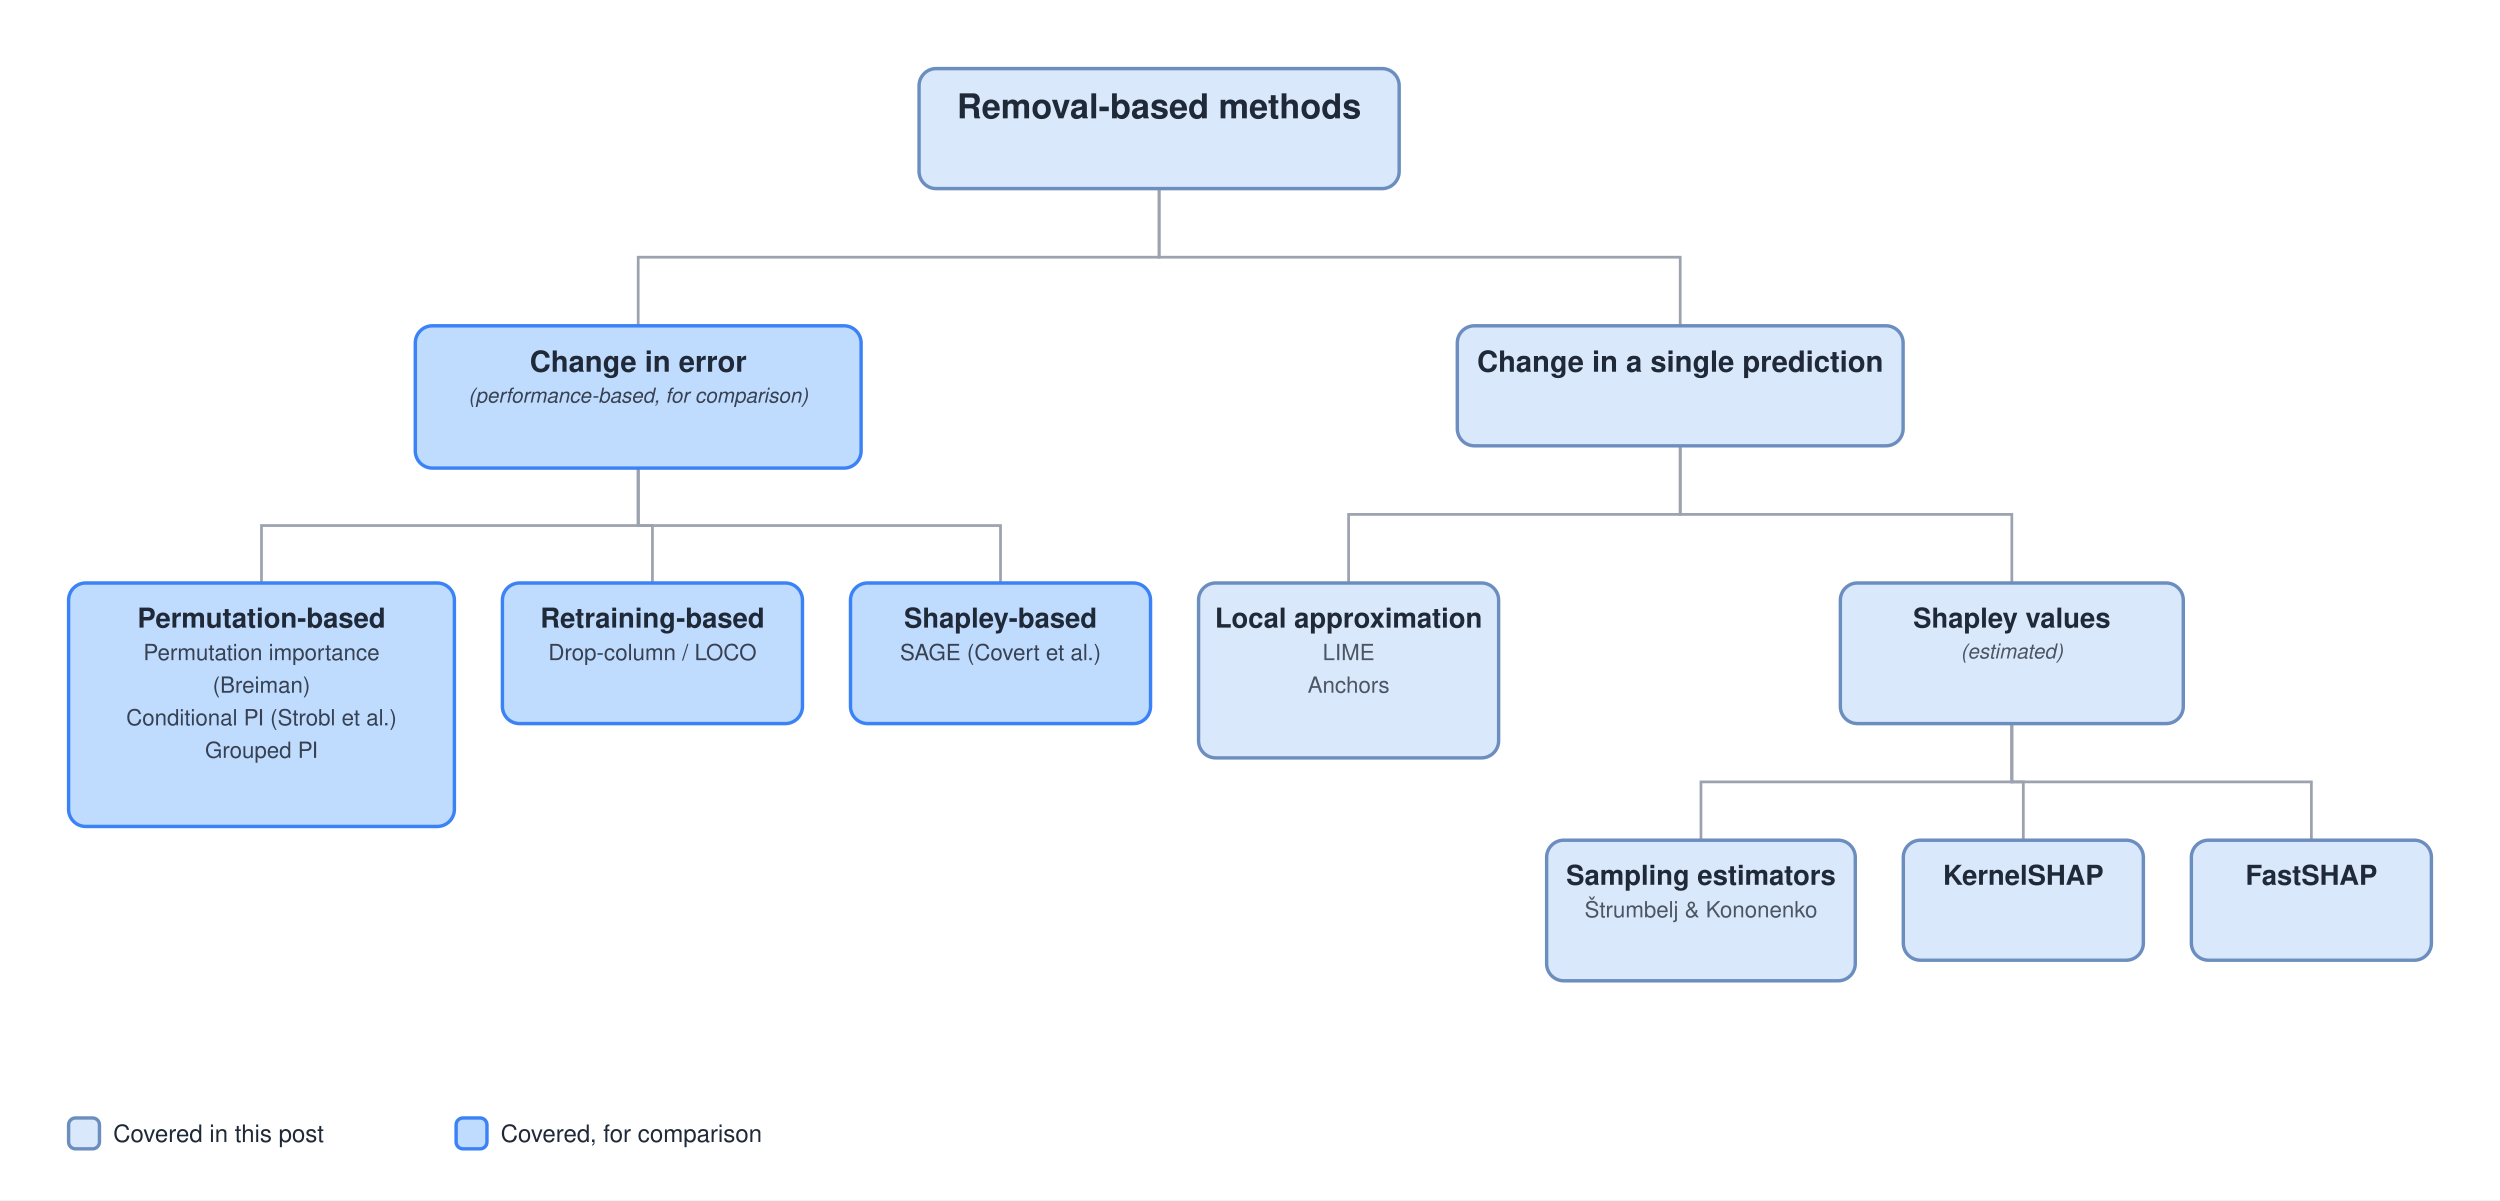
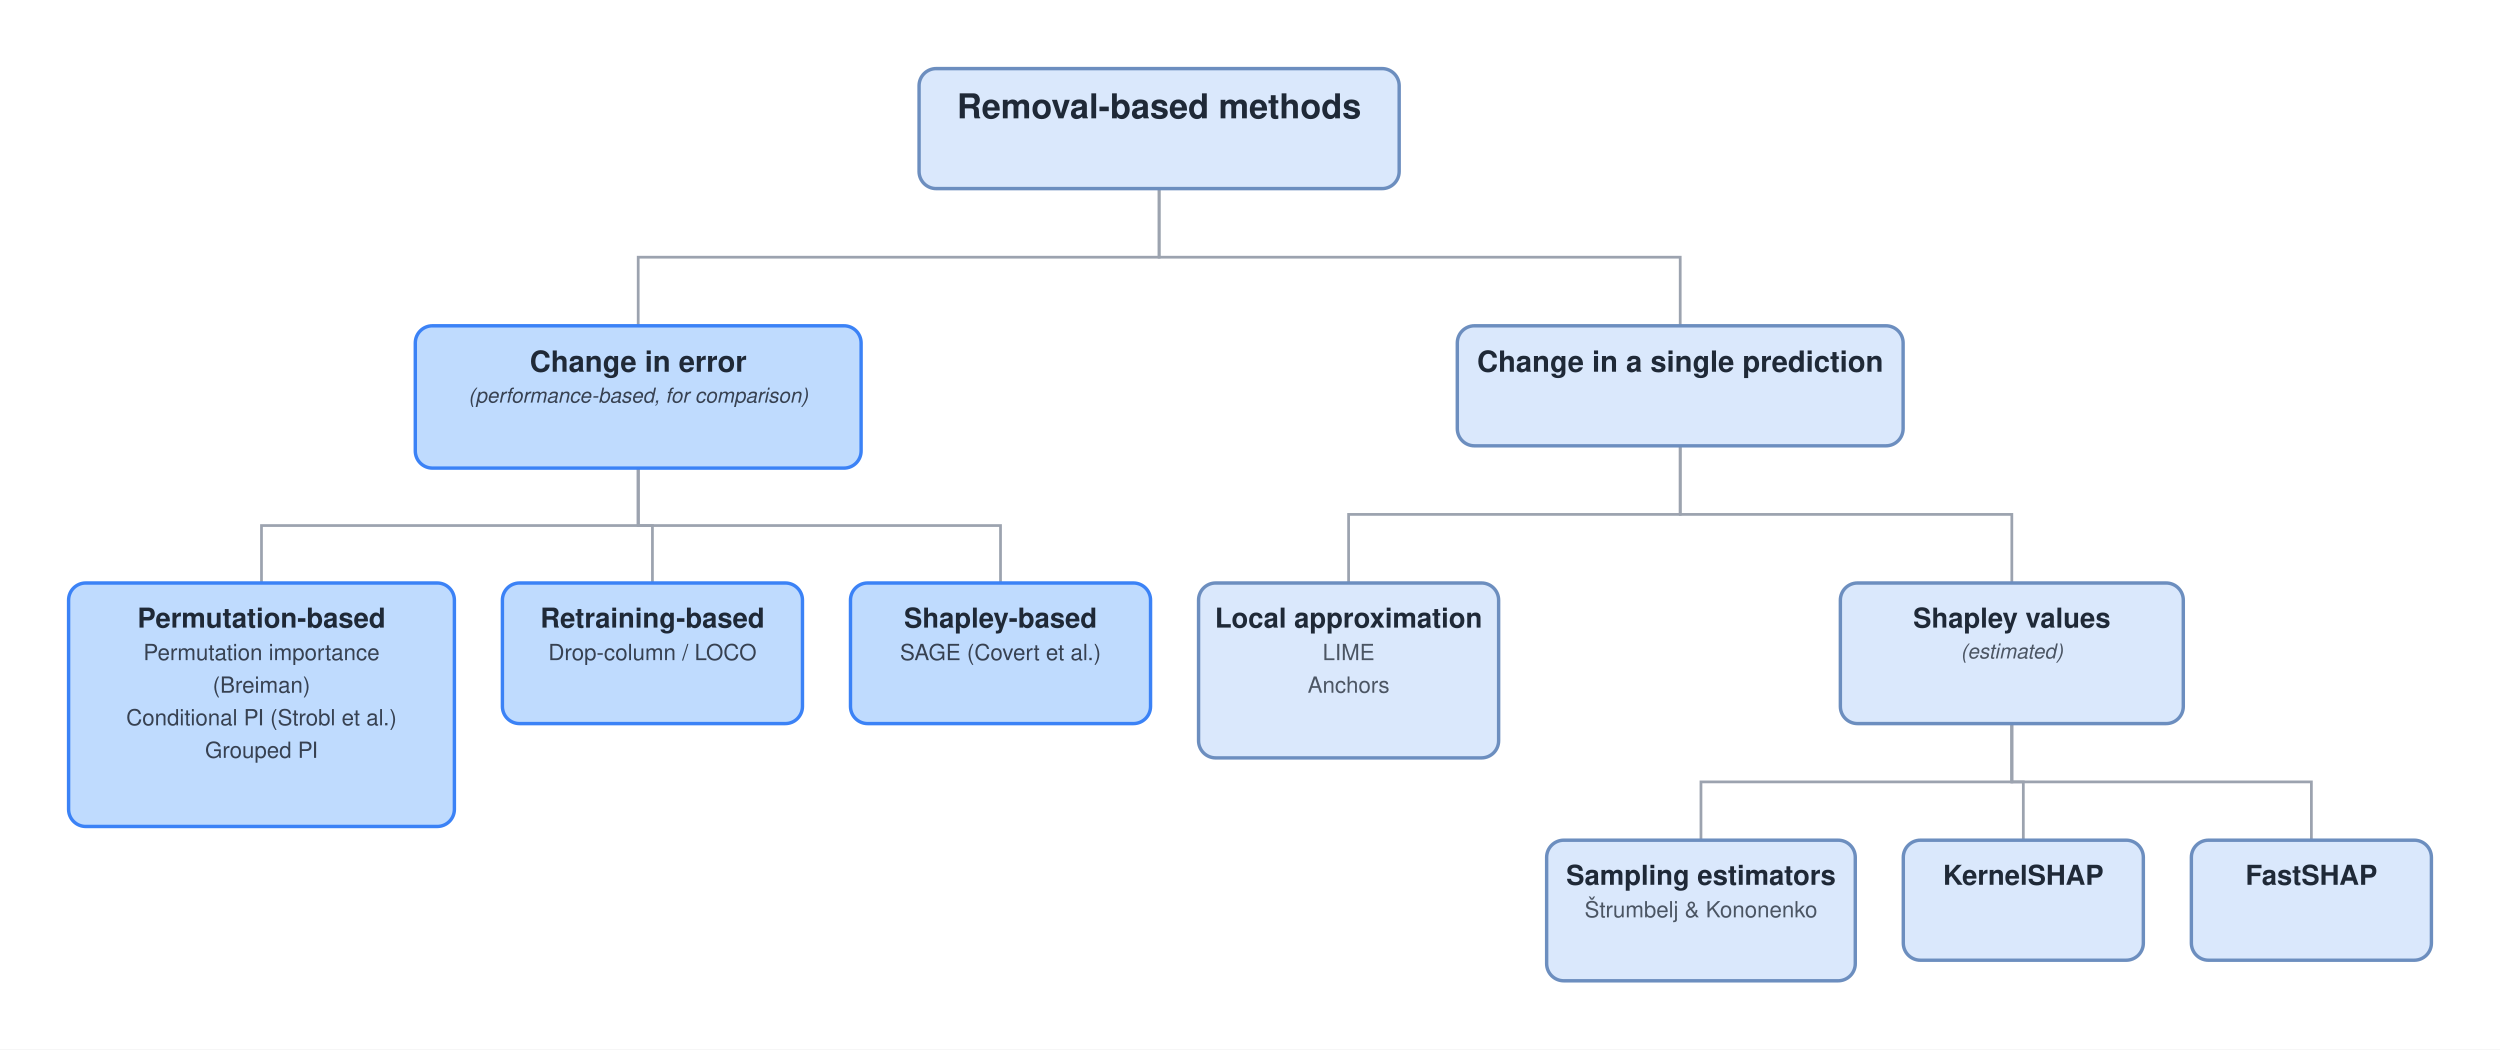
- <svg xmlns="http://www.w3.org/2000/svg" version="1.1" content="&lt;mxfile host=&quot;app.diagrams.net&quot;&gt;&lt;diagram id=&quot;fi-rem&quot; name=&quot;Feature importance - REM&quot;&gt;&lt;mxGraphModel dx=&quot;1458&quot; dy=&quot;700&quot; grid=&quot;1&quot; gridSize=&quot;10&quot; page=&quot;1&quot; pageWidth=&quot;1458&quot; pageHeight=&quot;700&quot;&gt;&lt;root&gt;&lt;mxCell id=&quot;0&quot;/&gt;&lt;mxCell id=&quot;1&quot; parent=&quot;0&quot;/&gt;&lt;mxCell id=&quot;REM&quot; value=&quot;&amp;lt;span style=&amp;quot;font-size:20px;color:#1F2937;font-weight:bold;&amp;quot;&amp;gt;Removal-based methods&amp;lt;/span&amp;gt;&quot; style=&quot;rounded=1;whiteSpace=wrap;html=1;fillColor=#DAE8FC;strokeColor=#6C8EBF;strokeWidth=2;&quot; vertex=&quot;1&quot; parent=&quot;1&quot;&gt;&lt;mxGeometry x=&quot;536&quot; y=&quot;40&quot; width=&quot;280&quot; height=&quot;70&quot; as=&quot;geometry&quot;/&gt;&lt;/mxCell&gt;&lt;mxCell id=&quot;REM_ERR&quot; value=&quot;&amp;lt;span style=&amp;quot;font-size:17px;color:#1F2937;font-weight:bold;&amp;quot;&amp;gt;Change in error&amp;lt;/span&amp;gt;&amp;lt;br&amp;gt;&amp;lt;span style=&amp;quot;font-size:12px;color:#374151;font-style:italic;&amp;quot;&amp;gt;(performance-based, for comparison)&amp;lt;/span&amp;gt;&quot; style=&quot;rounded=1;whiteSpace=wrap;html=1;fillColor=#BFDBFE;strokeColor=#3B82F6;strokeWidth=2;&quot; vertex=&quot;1&quot; parent=&quot;1&quot;&gt;&lt;mxGeometry x=&quot;242&quot; y=&quot;190&quot; width=&quot;260&quot; height=&quot;83&quot; as=&quot;geometry&quot;/&gt;&lt;/mxCell&gt;&lt;mxCell id=&quot;ERR_PERM&quot; value=&quot;&amp;lt;span style=&amp;quot;font-size:16px;color:#1F2937;font-weight:bold;&amp;quot;&amp;gt;Permutation-based&amp;lt;/span&amp;gt;&amp;lt;br&amp;gt;&amp;lt;span style=&amp;quot;font-size:13px;color:#374151;&amp;quot;&amp;gt;Permutation importance&amp;lt;/span&amp;gt;&amp;lt;br&amp;gt;&amp;lt;span style=&amp;quot;font-size:13px;color:#374151;&amp;quot;&amp;gt;(Breiman)&amp;lt;/span&amp;gt;&amp;lt;br&amp;gt;&amp;lt;span style=&amp;quot;font-size:13px;color:#374151;&amp;quot;&amp;gt;Conditional PI (Strobl et al.)&amp;lt;/span&amp;gt;&amp;lt;br&amp;gt;&amp;lt;span style=&amp;quot;font-size:13px;color:#374151;&amp;quot;&amp;gt;Grouped PI&amp;lt;/span&amp;gt;&quot; style=&quot;rounded=1;whiteSpace=wrap;html=1;fillColor=#BFDBFE;strokeColor=#3B82F6;strokeWidth=2;&quot; vertex=&quot;1&quot; parent=&quot;1&quot;&gt;&lt;mxGeometry x=&quot;40&quot; y=&quot;340&quot; width=&quot;225&quot; height=&quot;142&quot; as=&quot;geometry&quot;/&gt;&lt;/mxCell&gt;&lt;mxCell id=&quot;ERR_RETRAIN&quot; value=&quot;&amp;lt;span style=&amp;quot;font-size:16px;color:#1F2937;font-weight:bold;&amp;quot;&amp;gt;Retraining-based&amp;lt;/span&amp;gt;&amp;lt;br&amp;gt;&amp;lt;span style=&amp;quot;font-size:13px;color:#374151;&amp;quot;&amp;gt;Drop-column / LOCO&amp;lt;/span&amp;gt;&quot; style=&quot;rounded=1;whiteSpace=wrap;html=1;fillColor=#BFDBFE;strokeColor=#3B82F6;strokeWidth=2;&quot; vertex=&quot;1&quot; parent=&quot;1&quot;&gt;&lt;mxGeometry x=&quot;293&quot; y=&quot;340&quot; width=&quot;175&quot; height=&quot;82&quot; as=&quot;geometry&quot;/&gt;&lt;/mxCell&gt;&lt;mxCell id=&quot;ERR_SHAP&quot; value=&quot;&amp;lt;span style=&amp;quot;font-size:16px;color:#1F2937;font-weight:bold;&amp;quot;&amp;gt;Shapley-based&amp;lt;/span&amp;gt;&amp;lt;br&amp;gt;&amp;lt;span style=&amp;quot;font-size:13px;color:#374151;&amp;quot;&amp;gt;SAGE (Covert et al.)&amp;lt;/span&amp;gt;&quot; style=&quot;rounded=1;whiteSpace=wrap;html=1;fillColor=#BFDBFE;strokeColor=#3B82F6;strokeWidth=2;&quot; vertex=&quot;1&quot; parent=&quot;1&quot;&gt;&lt;mxGeometry x=&quot;496&quot; y=&quot;340&quot; width=&quot;175&quot; height=&quot;82&quot; as=&quot;geometry&quot;/&gt;&lt;/mxCell&gt;&lt;mxCell id=&quot;REM_PRED&quot; value=&quot;&amp;lt;span style=&amp;quot;font-size:17px;color:#1F2937;font-weight:bold;&amp;quot;&amp;gt;Change in a single prediction&amp;lt;/span&amp;gt;&quot; style=&quot;rounded=1;whiteSpace=wrap;html=1;fillColor=#DAE8FC;strokeColor=#6C8EBF;strokeWidth=2;&quot; vertex=&quot;1&quot; parent=&quot;1&quot;&gt;&lt;mxGeometry x=&quot;850&quot; y=&quot;190&quot; width=&quot;260&quot; height=&quot;70&quot; as=&quot;geometry&quot;/&gt;&lt;/mxCell&gt;&lt;mxCell id=&quot;PRED_LOCAL&quot; value=&quot;&amp;lt;span style=&amp;quot;font-size:16px;color:#1F2937;font-weight:bold;&amp;quot;&amp;gt;Local approximation&amp;lt;/span&amp;gt;&amp;lt;br&amp;gt;&amp;lt;span style=&amp;quot;font-size:13px;color:#4B5563;&amp;quot;&amp;gt;LIME&amp;lt;/span&amp;gt;&amp;lt;br&amp;gt;&amp;lt;span style=&amp;quot;font-size:13px;color:#4B5563;&amp;quot;&amp;gt;Anchors&amp;lt;/span&amp;gt;&quot; style=&quot;rounded=1;whiteSpace=wrap;html=1;fillColor=#DAE8FC;strokeColor=#6C8EBF;strokeWidth=2;&quot; vertex=&quot;1&quot; parent=&quot;1&quot;&gt;&lt;mxGeometry x=&quot;699&quot; y=&quot;340&quot; width=&quot;175&quot; height=&quot;102&quot; as=&quot;geometry&quot;/&gt;&lt;/mxCell&gt;&lt;mxCell id=&quot;PRED_SHAP&quot; value=&quot;&amp;lt;span style=&amp;quot;font-size:16px;color:#1F2937;font-weight:bold;&amp;quot;&amp;gt;Shapley values&amp;lt;/span&amp;gt;&amp;lt;br&amp;gt;&amp;lt;span style=&amp;quot;font-size:12px;color:#4B5563;font-style:italic;&amp;quot;&amp;gt;(estimated)&amp;lt;/span&amp;gt;&quot; style=&quot;rounded=1;whiteSpace=wrap;html=1;fillColor=#DAE8FC;strokeColor=#6C8EBF;strokeWidth=2;&quot; vertex=&quot;1&quot; parent=&quot;1&quot;&gt;&lt;mxGeometry x=&quot;1073&quot; y=&quot;340&quot; width=&quot;200&quot; height=&quot;82&quot; as=&quot;geometry&quot;/&gt;&lt;/mxCell&gt;&lt;mxCell id=&quot;SV_SAMP&quot; value=&quot;&amp;lt;span style=&amp;quot;font-size:16px;color:#1F2937;font-weight:bold;&amp;quot;&amp;gt;Sampling estimators&amp;lt;/span&amp;gt;&amp;lt;br&amp;gt;&amp;lt;span style=&amp;quot;font-size:13px;color:#4B5563;&amp;quot;&amp;gt;Štrumbelj &amp;amp;amp; Kononenko&amp;lt;/span&amp;gt;&quot; style=&quot;rounded=1;whiteSpace=wrap;html=1;fillColor=#DAE8FC;strokeColor=#6C8EBF;strokeWidth=2;&quot; vertex=&quot;1&quot; parent=&quot;1&quot;&gt;&lt;mxGeometry x=&quot;902&quot; y=&quot;490&quot; width=&quot;180&quot; height=&quot;82&quot; as=&quot;geometry&quot;/&gt;&lt;/mxCell&gt;&lt;mxCell id=&quot;SV_KERNEL&quot; value=&quot;&amp;lt;span style=&amp;quot;font-size:16px;color:#1F2937;font-weight:bold;&amp;quot;&amp;gt;KernelSHAP&amp;lt;/span&amp;gt;&quot; style=&quot;rounded=1;whiteSpace=wrap;html=1;fillColor=#DAE8FC;strokeColor=#6C8EBF;strokeWidth=2;&quot; vertex=&quot;1&quot; parent=&quot;1&quot;&gt;&lt;mxGeometry x=&quot;1110&quot; y=&quot;490&quot; width=&quot;140&quot; height=&quot;70&quot; as=&quot;geometry&quot;/&gt;&lt;/mxCell&gt;&lt;mxCell id=&quot;SV_FAST&quot; value=&quot;&amp;lt;span style=&amp;quot;font-size:16px;color:#1F2937;font-weight:bold;&amp;quot;&amp;gt;FastSHAP&amp;lt;/span&amp;gt;&quot; style=&quot;rounded=1;whiteSpace=wrap;html=1;fillColor=#DAE8FC;strokeColor=#6C8EBF;strokeWidth=2;&quot; vertex=&quot;1&quot; parent=&quot;1&quot;&gt;&lt;mxGeometry x=&quot;1278&quot; y=&quot;490&quot; width=&quot;140&quot; height=&quot;70&quot; as=&quot;geometry&quot;/&gt;&lt;/mxCell&gt;&lt;mxCell id=&quot;e0&quot; style=&quot;edgeStyle=orthogonalEdgeStyle;rounded=0;html=1;strokeColor=#9CA3AF;&quot; edge=&quot;1&quot; parent=&quot;1&quot; source=&quot;REM&quot; target=&quot;REM_ERR&quot;&gt;&lt;mxGeometry relative=&quot;1&quot; as=&quot;geometry&quot;/&gt;&lt;/mxCell&gt;&lt;mxCell id=&quot;e1&quot; style=&quot;edgeStyle=orthogonalEdgeStyle;rounded=0;html=1;strokeColor=#9CA3AF;&quot; edge=&quot;1&quot; parent=&quot;1&quot; source=&quot;REM&quot; target=&quot;REM_PRED&quot;&gt;&lt;mxGeometry relative=&quot;1&quot; as=&quot;geometry&quot;/&gt;&lt;/mxCell&gt;&lt;mxCell id=&quot;e2&quot; style=&quot;edgeStyle=orthogonalEdgeStyle;rounded=0;html=1;strokeColor=#9CA3AF;&quot; edge=&quot;1&quot; parent=&quot;1&quot; source=&quot;REM_ERR&quot; target=&quot;ERR_PERM&quot;&gt;&lt;mxGeometry relative=&quot;1&quot; as=&quot;geometry&quot;/&gt;&lt;/mxCell&gt;&lt;mxCell id=&quot;e3&quot; style=&quot;edgeStyle=orthogonalEdgeStyle;rounded=0;html=1;strokeColor=#9CA3AF;&quot; edge=&quot;1&quot; parent=&quot;1&quot; source=&quot;REM_ERR&quot; target=&quot;ERR_RETRAIN&quot;&gt;&lt;mxGeometry relative=&quot;1&quot; as=&quot;geometry&quot;/&gt;&lt;/mxCell&gt;&lt;mxCell id=&quot;e4&quot; style=&quot;edgeStyle=orthogonalEdgeStyle;rounded=0;html=1;strokeColor=#9CA3AF;&quot; edge=&quot;1&quot; parent=&quot;1&quot; source=&quot;REM_ERR&quot; target=&quot;ERR_SHAP&quot;&gt;&lt;mxGeometry relative=&quot;1&quot; as=&quot;geometry&quot;/&gt;&lt;/mxCell&gt;&lt;mxCell id=&quot;e5&quot; style=&quot;edgeStyle=orthogonalEdgeStyle;rounded=0;html=1;strokeColor=#9CA3AF;&quot; edge=&quot;1&quot; parent=&quot;1&quot; source=&quot;REM_PRED&quot; target=&quot;PRED_LOCAL&quot;&gt;&lt;mxGeometry relative=&quot;1&quot; as=&quot;geometry&quot;/&gt;&lt;/mxCell&gt;&lt;mxCell id=&quot;e6&quot; style=&quot;edgeStyle=orthogonalEdgeStyle;rounded=0;html=1;strokeColor=#9CA3AF;&quot; edge=&quot;1&quot; parent=&quot;1&quot; source=&quot;REM_PRED&quot; target=&quot;PRED_SHAP&quot;&gt;&lt;mxGeometry relative=&quot;1&quot; as=&quot;geometry&quot;/&gt;&lt;/mxCell&gt;&lt;mxCell id=&quot;e7&quot; style=&quot;edgeStyle=orthogonalEdgeStyle;rounded=0;html=1;strokeColor=#9CA3AF;&quot; edge=&quot;1&quot; parent=&quot;1&quot; source=&quot;PRED_SHAP&quot; target=&quot;SV_SAMP&quot;&gt;&lt;mxGeometry relative=&quot;1&quot; as=&quot;geometry&quot;/&gt;&lt;/mxCell&gt;&lt;mxCell id=&quot;e8&quot; style=&quot;edgeStyle=orthogonalEdgeStyle;rounded=0;html=1;strokeColor=#9CA3AF;&quot; edge=&quot;1&quot; parent=&quot;1&quot; source=&quot;PRED_SHAP&quot; target=&quot;SV_KERNEL&quot;&gt;&lt;mxGeometry relative=&quot;1&quot; as=&quot;geometry&quot;/&gt;&lt;/mxCell&gt;&lt;mxCell id=&quot;e9&quot; style=&quot;edgeStyle=orthogonalEdgeStyle;rounded=0;html=1;strokeColor=#9CA3AF;&quot; edge=&quot;1&quot; parent=&quot;1&quot; source=&quot;PRED_SHAP&quot; target=&quot;SV_FAST&quot;&gt;&lt;mxGeometry relative=&quot;1&quot; as=&quot;geometry&quot;/&gt;&lt;/mxCell&gt;&lt;/root&gt;&lt;/mxGraphModel&gt;&lt;/diagram&gt;&lt;/mxfile&gt;" width="1458" height="700" viewBox="0 0 1458 700">
-   <rect width="1458" height="700" fill="white" />
+ <svg xmlns="http://www.w3.org/2000/svg" version="1.1" content="&lt;mxfile host=&quot;app.diagrams.net&quot;&gt;&lt;diagram id=&quot;fi-rem&quot; name=&quot;Feature importance - REM&quot;&gt;&lt;mxGraphModel dx=&quot;1458&quot; dy=&quot;612&quot; grid=&quot;1&quot; gridSize=&quot;10&quot; page=&quot;1&quot; pageWidth=&quot;1458&quot; pageHeight=&quot;612&quot;&gt;&lt;root&gt;&lt;mxCell id=&quot;0&quot;/&gt;&lt;mxCell id=&quot;1&quot; parent=&quot;0&quot;/&gt;&lt;mxCell id=&quot;REM&quot; value=&quot;&amp;lt;span style=&amp;quot;font-size:20px;color:#1F2937;font-weight:bold;&amp;quot;&amp;gt;Removal-based methods&amp;lt;/span&amp;gt;&quot; style=&quot;rounded=1;whiteSpace=wrap;html=1;fillColor=#DAE8FC;strokeColor=#6C8EBF;strokeWidth=2;&quot; vertex=&quot;1&quot; parent=&quot;1&quot;&gt;&lt;mxGeometry x=&quot;536&quot; y=&quot;40&quot; width=&quot;280&quot; height=&quot;70&quot; as=&quot;geometry&quot;/&gt;&lt;/mxCell&gt;&lt;mxCell id=&quot;REM_ERR&quot; value=&quot;&amp;lt;span style=&amp;quot;font-size:17px;color:#1F2937;font-weight:bold;&amp;quot;&amp;gt;Change in error&amp;lt;/span&amp;gt;&amp;lt;br&amp;gt;&amp;lt;span style=&amp;quot;font-size:12px;color:#374151;font-style:italic;&amp;quot;&amp;gt;(performance-based, for comparison)&amp;lt;/span&amp;gt;&quot; style=&quot;rounded=1;whiteSpace=wrap;html=1;fillColor=#BFDBFE;strokeColor=#3B82F6;strokeWidth=2;&quot; vertex=&quot;1&quot; parent=&quot;1&quot;&gt;&lt;mxGeometry x=&quot;242&quot; y=&quot;190&quot; width=&quot;260&quot; height=&quot;83&quot; as=&quot;geometry&quot;/&gt;&lt;/mxCell&gt;&lt;mxCell id=&quot;ERR_PERM&quot; value=&quot;&amp;lt;span style=&amp;quot;font-size:16px;color:#1F2937;font-weight:bold;&amp;quot;&amp;gt;Permutation-based&amp;lt;/span&amp;gt;&amp;lt;br&amp;gt;&amp;lt;span style=&amp;quot;font-size:13px;color:#374151;&amp;quot;&amp;gt;Permutation importance&amp;lt;/span&amp;gt;&amp;lt;br&amp;gt;&amp;lt;span style=&amp;quot;font-size:13px;color:#374151;&amp;quot;&amp;gt;(Breiman)&amp;lt;/span&amp;gt;&amp;lt;br&amp;gt;&amp;lt;span style=&amp;quot;font-size:13px;color:#374151;&amp;quot;&amp;gt;Conditional PI (Strobl et al.)&amp;lt;/span&amp;gt;&amp;lt;br&amp;gt;&amp;lt;span style=&amp;quot;font-size:13px;color:#374151;&amp;quot;&amp;gt;Grouped PI&amp;lt;/span&amp;gt;&quot; style=&quot;rounded=1;whiteSpace=wrap;html=1;fillColor=#BFDBFE;strokeColor=#3B82F6;strokeWidth=2;&quot; vertex=&quot;1&quot; parent=&quot;1&quot;&gt;&lt;mxGeometry x=&quot;40&quot; y=&quot;340&quot; width=&quot;225&quot; height=&quot;142&quot; as=&quot;geometry&quot;/&gt;&lt;/mxCell&gt;&lt;mxCell id=&quot;ERR_RETRAIN&quot; value=&quot;&amp;lt;span style=&amp;quot;font-size:16px;color:#1F2937;font-weight:bold;&amp;quot;&amp;gt;Retraining-based&amp;lt;/span&amp;gt;&amp;lt;br&amp;gt;&amp;lt;span style=&amp;quot;font-size:13px;color:#374151;&amp;quot;&amp;gt;Drop-column / LOCO&amp;lt;/span&amp;gt;&quot; style=&quot;rounded=1;whiteSpace=wrap;html=1;fillColor=#BFDBFE;strokeColor=#3B82F6;strokeWidth=2;&quot; vertex=&quot;1&quot; parent=&quot;1&quot;&gt;&lt;mxGeometry x=&quot;293&quot; y=&quot;340&quot; width=&quot;175&quot; height=&quot;82&quot; as=&quot;geometry&quot;/&gt;&lt;/mxCell&gt;&lt;mxCell id=&quot;ERR_SHAP&quot; value=&quot;&amp;lt;span style=&amp;quot;font-size:16px;color:#1F2937;font-weight:bold;&amp;quot;&amp;gt;Shapley-based&amp;lt;/span&amp;gt;&amp;lt;br&amp;gt;&amp;lt;span style=&amp;quot;font-size:13px;color:#374151;&amp;quot;&amp;gt;SAGE (Covert et al.)&amp;lt;/span&amp;gt;&quot; style=&quot;rounded=1;whiteSpace=wrap;html=1;fillColor=#BFDBFE;strokeColor=#3B82F6;strokeWidth=2;&quot; vertex=&quot;1&quot; parent=&quot;1&quot;&gt;&lt;mxGeometry x=&quot;496&quot; y=&quot;340&quot; width=&quot;175&quot; height=&quot;82&quot; as=&quot;geometry&quot;/&gt;&lt;/mxCell&gt;&lt;mxCell id=&quot;REM_PRED&quot; value=&quot;&amp;lt;span style=&amp;quot;font-size:17px;color:#1F2937;font-weight:bold;&amp;quot;&amp;gt;Change in a single prediction&amp;lt;/span&amp;gt;&quot; style=&quot;rounded=1;whiteSpace=wrap;html=1;fillColor=#DAE8FC;strokeColor=#6C8EBF;strokeWidth=2;&quot; vertex=&quot;1&quot; parent=&quot;1&quot;&gt;&lt;mxGeometry x=&quot;850&quot; y=&quot;190&quot; width=&quot;260&quot; height=&quot;70&quot; as=&quot;geometry&quot;/&gt;&lt;/mxCell&gt;&lt;mxCell id=&quot;PRED_LOCAL&quot; value=&quot;&amp;lt;span style=&amp;quot;font-size:16px;color:#1F2937;font-weight:bold;&amp;quot;&amp;gt;Local approximation&amp;lt;/span&amp;gt;&amp;lt;br&amp;gt;&amp;lt;span style=&amp;quot;font-size:13px;color:#4B5563;&amp;quot;&amp;gt;LIME&amp;lt;/span&amp;gt;&amp;lt;br&amp;gt;&amp;lt;span style=&amp;quot;font-size:13px;color:#4B5563;&amp;quot;&amp;gt;Anchors&amp;lt;/span&amp;gt;&quot; style=&quot;rounded=1;whiteSpace=wrap;html=1;fillColor=#DAE8FC;strokeColor=#6C8EBF;strokeWidth=2;&quot; vertex=&quot;1&quot; parent=&quot;1&quot;&gt;&lt;mxGeometry x=&quot;699&quot; y=&quot;340&quot; width=&quot;175&quot; height=&quot;102&quot; as=&quot;geometry&quot;/&gt;&lt;/mxCell&gt;&lt;mxCell id=&quot;PRED_SHAP&quot; value=&quot;&amp;lt;span style=&amp;quot;font-size:16px;color:#1F2937;font-weight:bold;&amp;quot;&amp;gt;Shapley values&amp;lt;/span&amp;gt;&amp;lt;br&amp;gt;&amp;lt;span style=&amp;quot;font-size:12px;color:#4B5563;font-style:italic;&amp;quot;&amp;gt;(estimated)&amp;lt;/span&amp;gt;&quot; style=&quot;rounded=1;whiteSpace=wrap;html=1;fillColor=#DAE8FC;strokeColor=#6C8EBF;strokeWidth=2;&quot; vertex=&quot;1&quot; parent=&quot;1&quot;&gt;&lt;mxGeometry x=&quot;1073&quot; y=&quot;340&quot; width=&quot;200&quot; height=&quot;82&quot; as=&quot;geometry&quot;/&gt;&lt;/mxCell&gt;&lt;mxCell id=&quot;SV_SAMP&quot; value=&quot;&amp;lt;span style=&amp;quot;font-size:16px;color:#1F2937;font-weight:bold;&amp;quot;&amp;gt;Sampling estimators&amp;lt;/span&amp;gt;&amp;lt;br&amp;gt;&amp;lt;span style=&amp;quot;font-size:13px;color:#4B5563;&amp;quot;&amp;gt;Štrumbelj &amp;amp;amp; Kononenko&amp;lt;/span&amp;gt;&quot; style=&quot;rounded=1;whiteSpace=wrap;html=1;fillColor=#DAE8FC;strokeColor=#6C8EBF;strokeWidth=2;&quot; vertex=&quot;1&quot; parent=&quot;1&quot;&gt;&lt;mxGeometry x=&quot;902&quot; y=&quot;490&quot; width=&quot;180&quot; height=&quot;82&quot; as=&quot;geometry&quot;/&gt;&lt;/mxCell&gt;&lt;mxCell id=&quot;SV_KERNEL&quot; value=&quot;&amp;lt;span style=&amp;quot;font-size:16px;color:#1F2937;font-weight:bold;&amp;quot;&amp;gt;KernelSHAP&amp;lt;/span&amp;gt;&quot; style=&quot;rounded=1;whiteSpace=wrap;html=1;fillColor=#DAE8FC;strokeColor=#6C8EBF;strokeWidth=2;&quot; vertex=&quot;1&quot; parent=&quot;1&quot;&gt;&lt;mxGeometry x=&quot;1110&quot; y=&quot;490&quot; width=&quot;140&quot; height=&quot;70&quot; as=&quot;geometry&quot;/&gt;&lt;/mxCell&gt;&lt;mxCell id=&quot;SV_FAST&quot; value=&quot;&amp;lt;span style=&amp;quot;font-size:16px;color:#1F2937;font-weight:bold;&amp;quot;&amp;gt;FastSHAP&amp;lt;/span&amp;gt;&quot; style=&quot;rounded=1;whiteSpace=wrap;html=1;fillColor=#DAE8FC;strokeColor=#6C8EBF;strokeWidth=2;&quot; vertex=&quot;1&quot; parent=&quot;1&quot;&gt;&lt;mxGeometry x=&quot;1278&quot; y=&quot;490&quot; width=&quot;140&quot; height=&quot;70&quot; as=&quot;geometry&quot;/&gt;&lt;/mxCell&gt;&lt;mxCell id=&quot;e0&quot; style=&quot;edgeStyle=orthogonalEdgeStyle;rounded=0;html=1;strokeColor=#9CA3AF;&quot; edge=&quot;1&quot; parent=&quot;1&quot; source=&quot;REM&quot; target=&quot;REM_ERR&quot;&gt;&lt;mxGeometry relative=&quot;1&quot; as=&quot;geometry&quot;/&gt;&lt;/mxCell&gt;&lt;mxCell id=&quot;e1&quot; style=&quot;edgeStyle=orthogonalEdgeStyle;rounded=0;html=1;strokeColor=#9CA3AF;&quot; edge=&quot;1&quot; parent=&quot;1&quot; source=&quot;REM&quot; target=&quot;REM_PRED&quot;&gt;&lt;mxGeometry relative=&quot;1&quot; as=&quot;geometry&quot;/&gt;&lt;/mxCell&gt;&lt;mxCell id=&quot;e2&quot; style=&quot;edgeStyle=orthogonalEdgeStyle;rounded=0;html=1;strokeColor=#9CA3AF;&quot; edge=&quot;1&quot; parent=&quot;1&quot; source=&quot;REM_ERR&quot; target=&quot;ERR_PERM&quot;&gt;&lt;mxGeometry relative=&quot;1&quot; as=&quot;geometry&quot;/&gt;&lt;/mxCell&gt;&lt;mxCell id=&quot;e3&quot; style=&quot;edgeStyle=orthogonalEdgeStyle;rounded=0;html=1;strokeColor=#9CA3AF;&quot; edge=&quot;1&quot; parent=&quot;1&quot; source=&quot;REM_ERR&quot; target=&quot;ERR_RETRAIN&quot;&gt;&lt;mxGeometry relative=&quot;1&quot; as=&quot;geometry&quot;/&gt;&lt;/mxCell&gt;&lt;mxCell id=&quot;e4&quot; style=&quot;edgeStyle=orthogonalEdgeStyle;rounded=0;html=1;strokeColor=#9CA3AF;&quot; edge=&quot;1&quot; parent=&quot;1&quot; source=&quot;REM_ERR&quot; target=&quot;ERR_SHAP&quot;&gt;&lt;mxGeometry relative=&quot;1&quot; as=&quot;geometry&quot;/&gt;&lt;/mxCell&gt;&lt;mxCell id=&quot;e5&quot; style=&quot;edgeStyle=orthogonalEdgeStyle;rounded=0;html=1;strokeColor=#9CA3AF;&quot; edge=&quot;1&quot; parent=&quot;1&quot; source=&quot;REM_PRED&quot; target=&quot;PRED_LOCAL&quot;&gt;&lt;mxGeometry relative=&quot;1&quot; as=&quot;geometry&quot;/&gt;&lt;/mxCell&gt;&lt;mxCell id=&quot;e6&quot; style=&quot;edgeStyle=orthogonalEdgeStyle;rounded=0;html=1;strokeColor=#9CA3AF;&quot; edge=&quot;1&quot; parent=&quot;1&quot; source=&quot;REM_PRED&quot; target=&quot;PRED_SHAP&quot;&gt;&lt;mxGeometry relative=&quot;1&quot; as=&quot;geometry&quot;/&gt;&lt;/mxCell&gt;&lt;mxCell id=&quot;e7&quot; style=&quot;edgeStyle=orthogonalEdgeStyle;rounded=0;html=1;strokeColor=#9CA3AF;&quot; edge=&quot;1&quot; parent=&quot;1&quot; source=&quot;PRED_SHAP&quot; target=&quot;SV_SAMP&quot;&gt;&lt;mxGeometry relative=&quot;1&quot; as=&quot;geometry&quot;/&gt;&lt;/mxCell&gt;&lt;mxCell id=&quot;e8&quot; style=&quot;edgeStyle=orthogonalEdgeStyle;rounded=0;html=1;strokeColor=#9CA3AF;&quot; edge=&quot;1&quot; parent=&quot;1&quot; source=&quot;PRED_SHAP&quot; target=&quot;SV_KERNEL&quot;&gt;&lt;mxGeometry relative=&quot;1&quot; as=&quot;geometry&quot;/&gt;&lt;/mxCell&gt;&lt;mxCell id=&quot;e9&quot; style=&quot;edgeStyle=orthogonalEdgeStyle;rounded=0;html=1;strokeColor=#9CA3AF;&quot; edge=&quot;1&quot; parent=&quot;1&quot; source=&quot;PRED_SHAP&quot; target=&quot;SV_FAST&quot;&gt;&lt;mxGeometry relative=&quot;1&quot; as=&quot;geometry&quot;/&gt;&lt;/mxCell&gt;&lt;/root&gt;&lt;/mxGraphModel&gt;&lt;/diagram&gt;&lt;/mxfile&gt;" width="1458" height="612" viewBox="0 0 1458 612">
+   <rect width="1458" height="612" fill="white" />
  <path d="M 676.0 110.0 L 676.0 150.0 L 372.2 150.0 L 372.2 190.0" fill="none" stroke="#9CA3AF" stroke-width="1.6" />
  <path d="M 676.0 110.0 L 676.0 150.0 L 979.9 150.0 L 979.9 190.0" fill="none" stroke="#9CA3AF" stroke-width="1.6" />
  <path d="M 372.2 273.0 L 372.2 306.5 L 152.5 306.5 L 152.5 340.0" fill="none" stroke="#9CA3AF" stroke-width="1.6" />
  <path d="M 372.2 273.0 L 372.2 306.5 L 380.5 306.5 L 380.5 340.0" fill="none" stroke="#9CA3AF" stroke-width="1.6" />
  <path d="M 372.2 273.0 L 372.2 306.5 L 583.5 306.5 L 583.5 340.0" fill="none" stroke="#9CA3AF" stroke-width="1.6" />
  <path d="M 979.9 260.0 L 979.9 300.0 L 786.5 300.0 L 786.5 340.0" fill="none" stroke="#9CA3AF" stroke-width="1.6" />
  <path d="M 979.9 260.0 L 979.9 300.0 L 1173.3 300.0 L 1173.3 340.0" fill="none" stroke="#9CA3AF" stroke-width="1.6" />
  <path d="M 1173.3 422.0 L 1173.3 456.0 L 992.0 456.0 L 992.0 490.0" fill="none" stroke="#9CA3AF" stroke-width="1.6" />
  <path d="M 1173.3 422.0 L 1173.3 456.0 L 1180.0 456.0 L 1180.0 490.0" fill="none" stroke="#9CA3AF" stroke-width="1.6" />
  <path d="M 1173.3 422.0 L 1173.3 456.0 L 1348.0 456.0 L 1348.0 490.0" fill="none" stroke="#9CA3AF" stroke-width="1.6" />
  <rect x="536.0" y="40.0" width="280.0" height="70.0" rx="10" ry="10" fill="#DAE8FC" stroke="#6C8EBF" stroke-width="2" />
  <text x="676.0" y="69.0" text-anchor="middle" font-family="Helvetica, Arial, sans-serif" font-size="20" font-weight="bold" fill="#1F2937">Removal-based methods</text>
  <rect x="242.2" y="190.0" width="260.0" height="83.0" rx="10" ry="10" fill="#BFDBFE" stroke="#3B82F6" stroke-width="2" />
  <text x="372.2" y="216.8" text-anchor="middle" font-family="Helvetica, Arial, sans-serif" font-size="17" font-weight="bold" fill="#1F2937">Change in error</text>
  <text x="372.2" y="234.8" text-anchor="middle" font-family="Helvetica, Arial, sans-serif" font-size="12" font-style="italic" fill="#374151">(performance-based, for comparison)</text>
  <rect x="40.0" y="340.0" width="225.0" height="142.0" rx="10" ry="10" fill="#BFDBFE" stroke="#3B82F6" stroke-width="2" />
  <text x="152.5" y="366.0" text-anchor="middle" font-family="Helvetica, Arial, sans-serif" font-size="16" font-weight="bold" fill="#1F2937">Permutation-based</text>
  <text x="152.5" y="385.0" text-anchor="middle" font-family="Helvetica, Arial, sans-serif" font-size="13" fill="#374151">Permutation importance</text>
  <text x="152.5" y="404.0" text-anchor="middle" font-family="Helvetica, Arial, sans-serif" font-size="13" fill="#374151">(Breiman)</text>
  <text x="152.5" y="423.0" text-anchor="middle" font-family="Helvetica, Arial, sans-serif" font-size="13" fill="#374151">Conditional PI (Strobl et al.)</text>
  <text x="152.5" y="442.0" text-anchor="middle" font-family="Helvetica, Arial, sans-serif" font-size="13" fill="#374151">Grouped PI</text>
  <rect x="293.0" y="340.0" width="175.0" height="82.0" rx="10" ry="10" fill="#BFDBFE" stroke="#3B82F6" stroke-width="2" />
  <text x="380.5" y="366.0" text-anchor="middle" font-family="Helvetica, Arial, sans-serif" font-size="16" font-weight="bold" fill="#1F2937">Retraining-based</text>
  <text x="380.5" y="385.0" text-anchor="middle" font-family="Helvetica, Arial, sans-serif" font-size="13" fill="#374151">Drop-column / LOCO</text>
  <rect x="496.0" y="340.0" width="175.0" height="82.0" rx="10" ry="10" fill="#BFDBFE" stroke="#3B82F6" stroke-width="2" />
  <text x="583.5" y="366.0" text-anchor="middle" font-family="Helvetica, Arial, sans-serif" font-size="16" font-weight="bold" fill="#1F2937">Shapley-based</text>
  <text x="583.5" y="385.0" text-anchor="middle" font-family="Helvetica, Arial, sans-serif" font-size="13" fill="#374151">SAGE (Covert et al.)</text>
  <rect x="849.9" y="190.0" width="260.0" height="70.0" rx="10" ry="10" fill="#DAE8FC" stroke="#6C8EBF" stroke-width="2" />
  <text x="979.9" y="216.8" text-anchor="middle" font-family="Helvetica, Arial, sans-serif" font-size="17" font-weight="bold" fill="#1F2937">Change in a single prediction</text>
  <rect x="699.0" y="340.0" width="175.0" height="102.0" rx="10" ry="10" fill="#DAE8FC" stroke="#6C8EBF" stroke-width="2" />
  <text x="786.5" y="366.0" text-anchor="middle" font-family="Helvetica, Arial, sans-serif" font-size="16" font-weight="bold" fill="#1F2937">Local approximation</text>
  <text x="786.5" y="385.0" text-anchor="middle" font-family="Helvetica, Arial, sans-serif" font-size="13" fill="#4B5563">LIME</text>
  <text x="786.5" y="404.0" text-anchor="middle" font-family="Helvetica, Arial, sans-serif" font-size="13" fill="#4B5563">Anchors</text>
  <rect x="1073.3" y="340.0" width="200.0" height="82.0" rx="10" ry="10" fill="#DAE8FC" stroke="#6C8EBF" stroke-width="2" />
  <text x="1173.3" y="366.0" text-anchor="middle" font-family="Helvetica, Arial, sans-serif" font-size="16" font-weight="bold" fill="#1F2937">Shapley values</text>
  <text x="1173.3" y="384.0" text-anchor="middle" font-family="Helvetica, Arial, sans-serif" font-size="12" font-style="italic" fill="#4B5563">(estimated)</text>
  <rect x="902.0" y="490.0" width="180.0" height="82.0" rx="10" ry="10" fill="#DAE8FC" stroke="#6C8EBF" stroke-width="2" />
  <text x="992.0" y="516.0" text-anchor="middle" font-family="Helvetica, Arial, sans-serif" font-size="16" font-weight="bold" fill="#1F2937">Sampling estimators</text>
  <text x="992.0" y="535.0" text-anchor="middle" font-family="Helvetica, Arial, sans-serif" font-size="13" fill="#4B5563">Štrumbelj &amp; Kononenko</text>
  <rect x="1110.0" y="490.0" width="140.0" height="70.0" rx="10" ry="10" fill="#DAE8FC" stroke="#6C8EBF" stroke-width="2" />
  <text x="1180.0" y="516.0" text-anchor="middle" font-family="Helvetica, Arial, sans-serif" font-size="16" font-weight="bold" fill="#1F2937">KernelSHAP</text>
  <rect x="1278.0" y="490.0" width="140.0" height="70.0" rx="10" ry="10" fill="#DAE8FC" stroke="#6C8EBF" stroke-width="2" />
  <text x="1348.0" y="516.0" text-anchor="middle" font-family="Helvetica, Arial, sans-serif" font-size="16" font-weight="bold" fill="#1F2937">FastSHAP</text>
-   <rect x="40" y="652" width="18" height="18" rx="4" fill="#DAE8FC" stroke="#6C8EBF" stroke-width="2" />
-   <text x="66" y="666" font-family="Helvetica, Arial, sans-serif" font-size="14" fill="#1F2937">Covered in this post</text>
-   <rect x="266" y="652" width="18" height="18" rx="4" fill="#BFDBFE" stroke="#3B82F6" stroke-width="2" />
-   <text x="292" y="666" font-family="Helvetica, Arial, sans-serif" font-size="14" fill="#1F2937">Covered, for comparison</text>
</svg>
